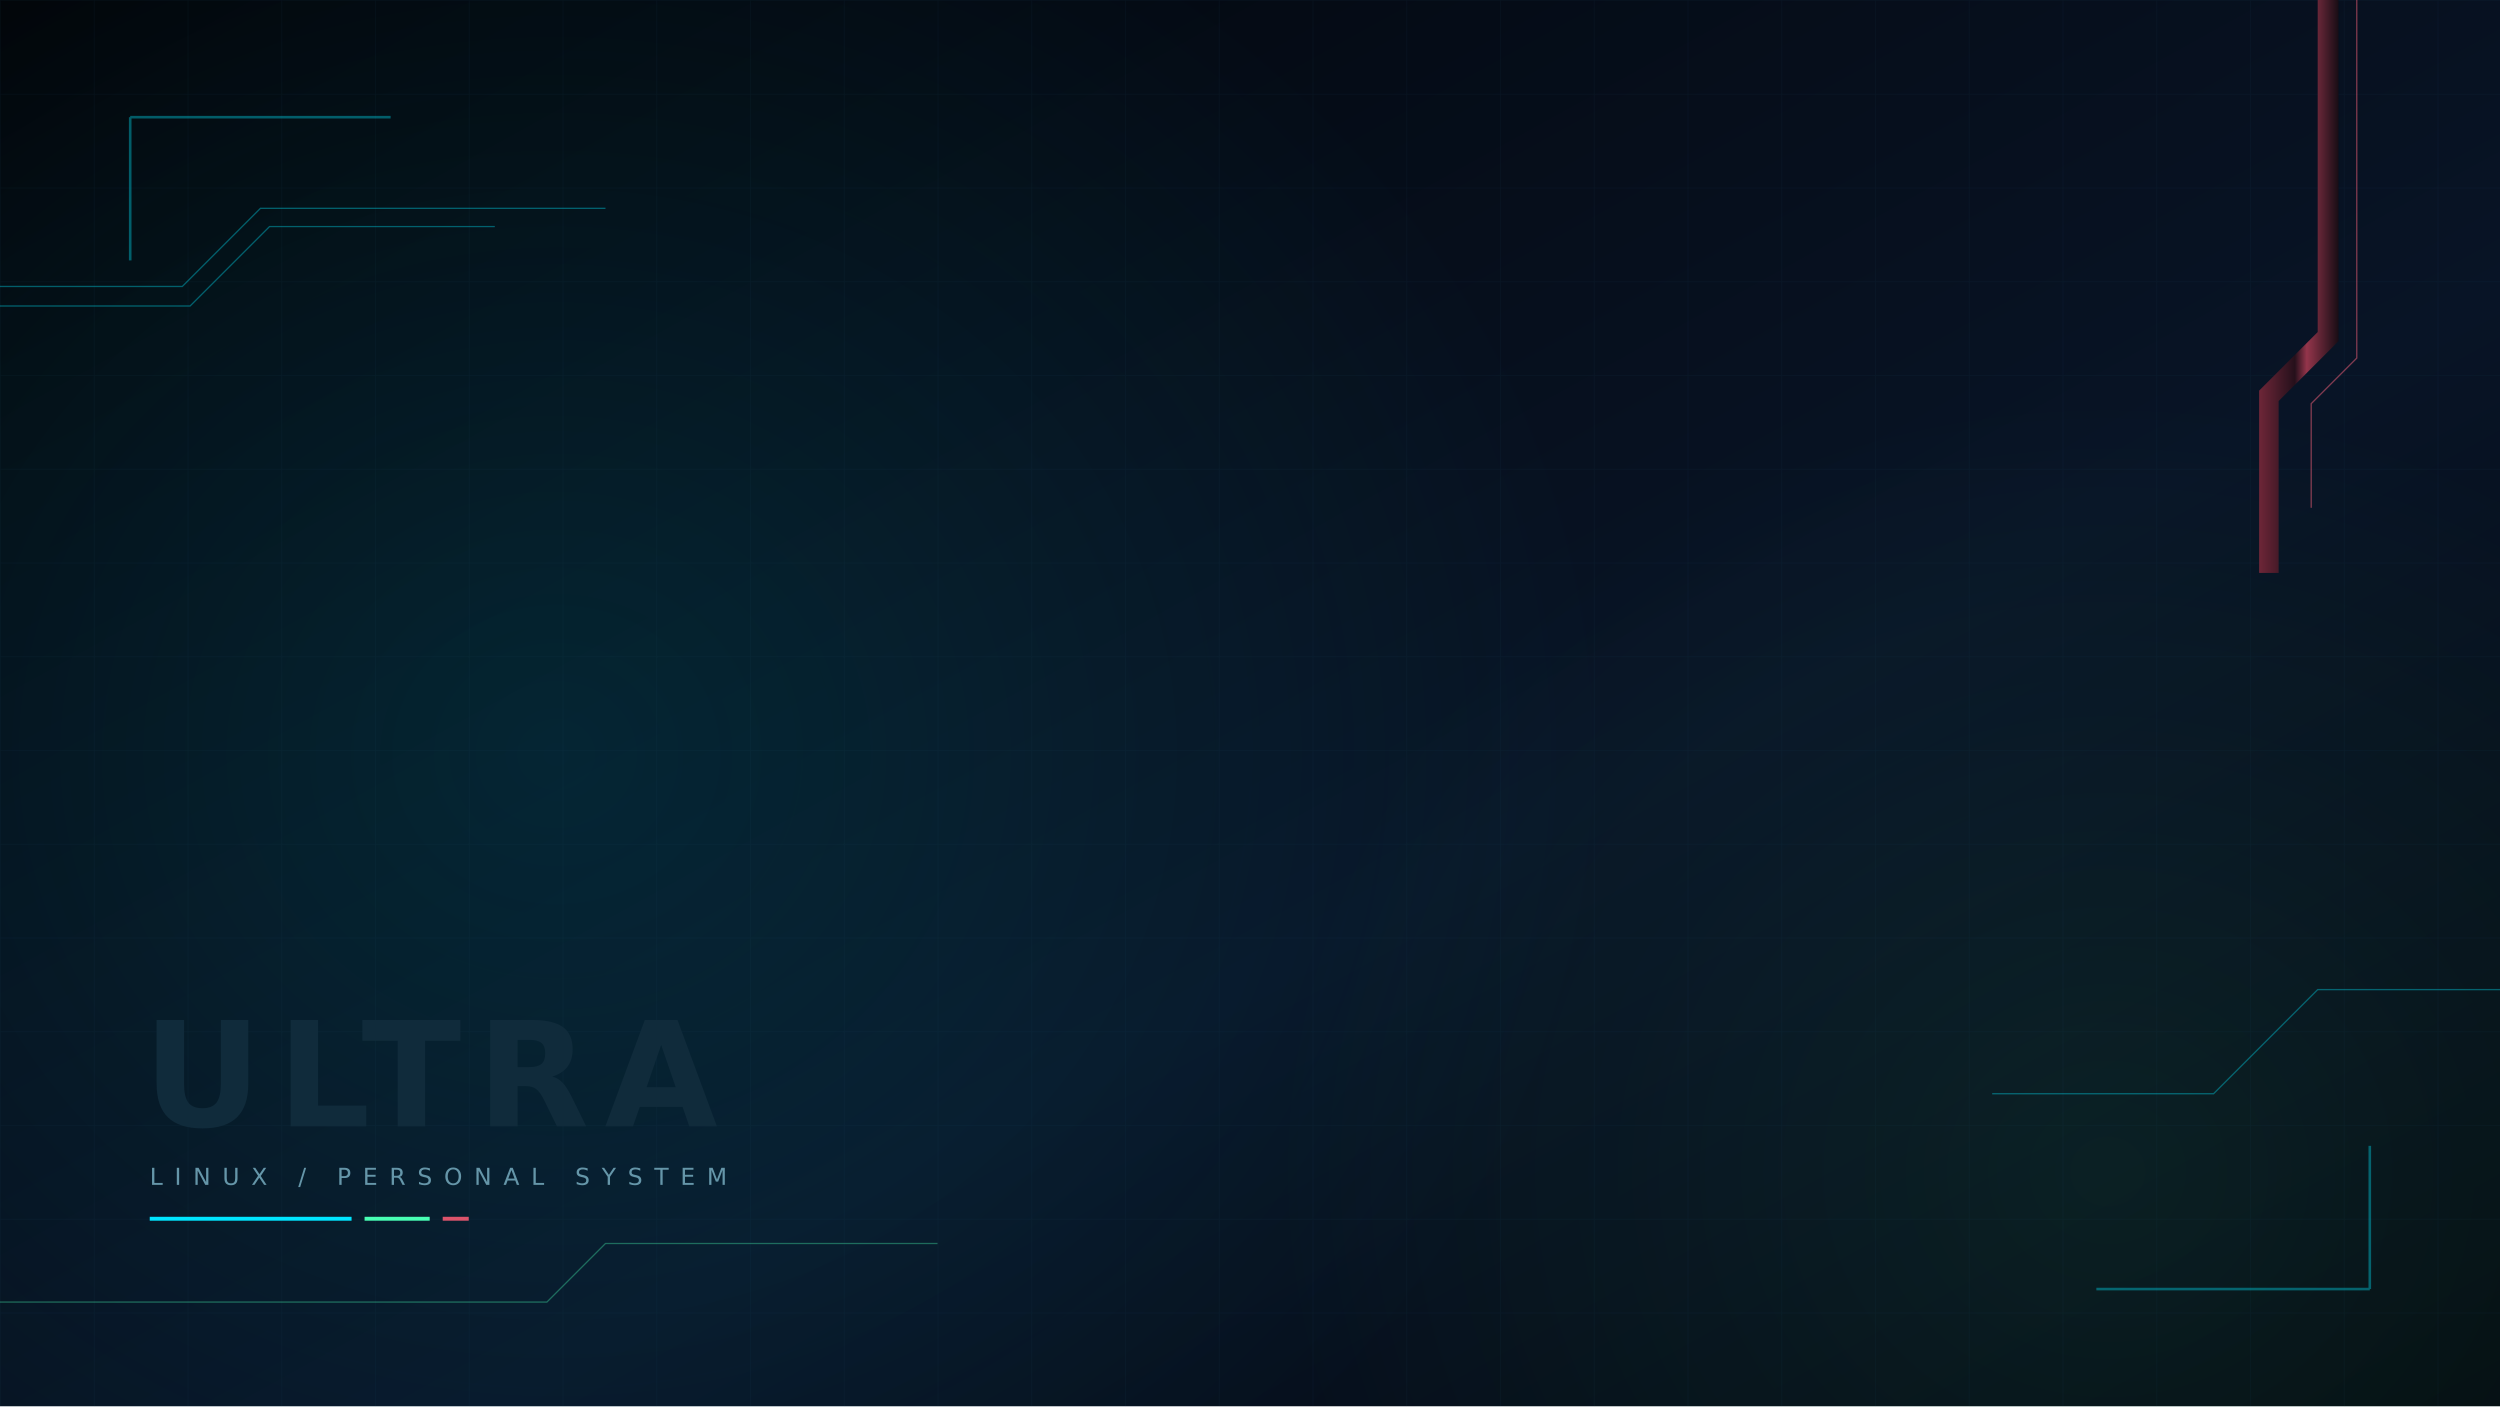
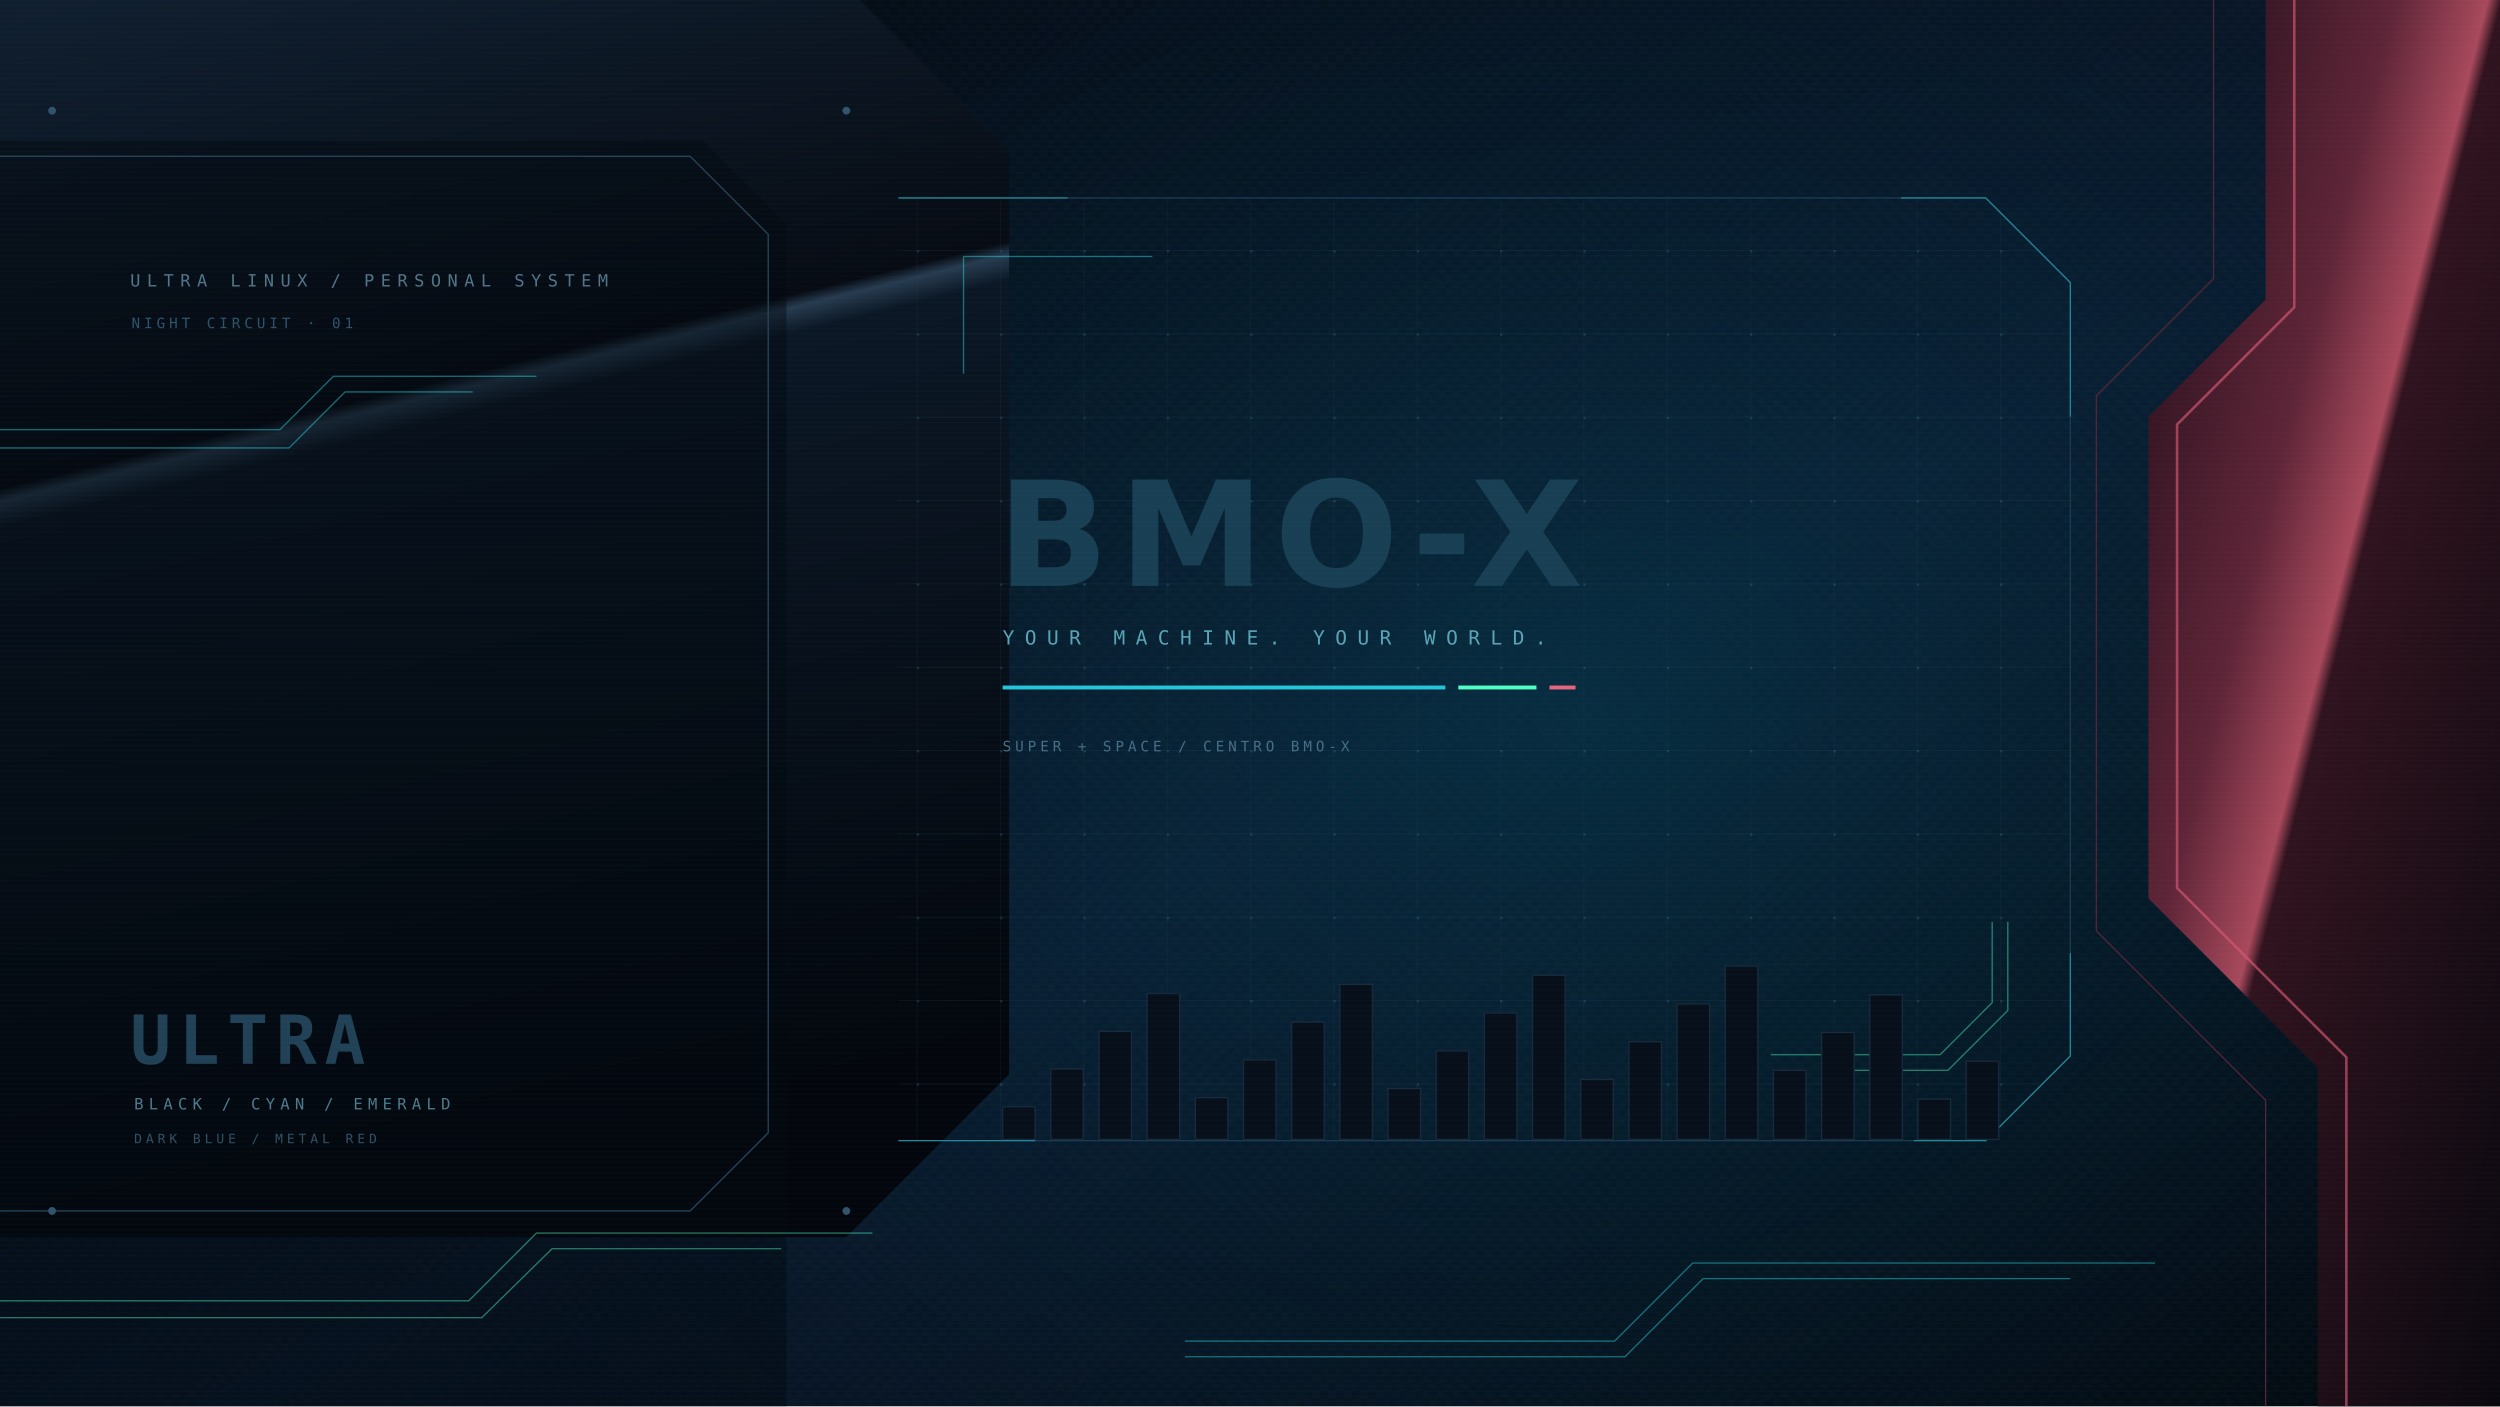
<svg xmlns="http://www.w3.org/2000/svg" width="1920" height="1080" viewBox="0 0 1920 1080">
  <defs>
-     <linearGradient id="base" x2="1" y2="1">
-       <stop stop-color="#020408" />
-       <stop offset=".6" stop-color="#081426" />
-       <stop offset="1" stop-color="#03080e" />
+     <linearGradient id="base" x2="100%" y2="100%">
+       <stop stop-color="#02050a" />
+       <stop offset=".55" stop-color="#09172a" />
+       <stop offset="1" stop-color="#02070c" />
    </linearGradient>
-     <radialGradient id="cyan">
-       <stop stop-color="#00d4e8" stop-opacity=".12" />
-       <stop offset="1" stop-color="#00d4e8" stop-opacity="0" />
+     <linearGradient id="metal" x2="20%" y2="100%">
+       <stop stop-color="#101f30" />
+       <stop offset=".38" stop-color="#070c14" />
+       <stop offset=".39" stop-color="#273c50" />
+       <stop offset=".41" stop-color="#0b1725" />
+       <stop offset="1" stop-color="#03070d" />
+     </linearGradient>
+     <linearGradient id="red" x2="100%" y2="100%">
+       <stop stop-color="#1a0b15" />
+       <stop offset=".35" stop-color="#5f2538" />
+       <stop offset=".48" stop-color="#a8495c" />
+       <stop offset=".5" stop-color="#30131e" />
+       <stop offset="1" stop-color="#0a080f" />
+     </linearGradient>
+     <radialGradient id="halo">
+       <stop stop-color="#007b93" stop-opacity=".22" />
+       <stop offset="1" stop-color="#004566" stop-opacity="0" />
    </radialGradient>
-     <radialGradient id="green">
-       <stop stop-color="#48ffb4" stop-opacity=".08" />
-       <stop offset="1" stop-color="#48ffb4" stop-opacity="0" />
-     </radialGradient>
-     <linearGradient id="metal">
-       <stop stop-color="#6e2638" />
-       <stop offset=".45" stop-color="#25101b" />
-       <stop offset=".6" stop-color="#94354b" />
-       <stop offset="1" stop-color="#180d15" />
-     </linearGradient>
-     <pattern id="grid" width="72" height="72" patternUnits="userSpaceOnUse">
-       <path d="M72 0H0V72" fill="none" stroke="#235674" stroke-opacity=".11" />
+     <pattern id="carbon" width="12" height="12" patternUnits="userSpaceOnUse">
+       <path d="M0 0h6v6H0zM6 6h6v6H6z" fill="#34506a" fill-opacity=".045" />
+     </pattern>
+     <pattern id="scan" width="4" height="4" patternUnits="userSpaceOnUse">
+       <path d="M0 0h4" stroke="#77c9df" stroke-opacity=".035" />
+     </pattern>
+     <pattern id="mesh" width="64" height="64" patternUnits="userSpaceOnUse">
+       <path d="M64 0H0V64" fill="none" stroke="#29516c" stroke-opacity=".18" />
+       <circle cx="1" cy="1" r="1" fill="#3c7b8c" fill-opacity=".3" />
    </pattern>
  </defs>
  <rect width="1920" height="1080" fill="url(#base)" />
-   <ellipse cx="430" cy="580" rx="800" ry="750" fill="url(#cyan)" />
-   <ellipse cx="1620" cy="900" rx="650" ry="600" fill="url(#green)" />
-   <rect width="1920" height="1080" fill="url(#grid)" />
-   <g fill="none" stroke="#00d4e8" stroke-opacity=".4">
-     <path d="M0 220H140L200 160H465M0 235H146L207 174H380M1920 760H1780L1700 840H1530" />
-     <path d="M100 90H300M100 90V200M1820 990H1610M1820 990V880" stroke-width="2" />
+   <ellipse cx="1220" cy="550" rx="1000" ry="800" fill="url(#halo)" />
+   <rect width="1920" height="1080" fill="url(#carbon)" />
+   <path d="M0 0H660L775 115V825L650 950H0Z" fill="url(#metal)" />
+   <path d="M0 108H540L604 172V1080H0Z" fill="#030910" fill-opacity=".46" />
+   <path d="M0 120H530L590 180V870L530 930H0" fill="none" stroke="#27445a" />
+   <path d="M1740 0V230L1650 320V690L1780 820V1080H1920V0Z" fill="url(#red)" />
+   <path d="M1762 0V236L1672 326V682L1802 812V1080" fill="none" stroke="#d65873" stroke-opacity=".65" stroke-width="2" />
+   <path d="M1700 0V214L1610 304V715L1740 845V1080" fill="none" stroke="#542438" />
+   <path d="M690 152H1525L1590 217V811L1525 876H690" fill="url(#mesh)" stroke="#193a50" />
+   <g fill="none" stroke="#2be5ef" stroke-opacity=".45">
+     <path d="M0 330H215L256 289H412M0 344H222L265 301H363M690 152H820M1460 152H1525L1590 217V320" />
+     <path d="M690 876H795M1470 876H1525L1590 811V732M740 197H885M740 197V287" />
+     <path d="M910 1030H1240L1300 970H1655M910 1042H1248L1308 982H1590" />
  </g>
-   <path d="M1780 0V255L1735 300V440H1750V308L1796 262V0Z" fill="url(#metal)" />
-   <path d="M1810 0V275L1775 310V390" fill="none" stroke="#e65b73" stroke-opacity=".55" />
-   <path d="M0 1000H420L465 955H720" fill="none" stroke="#48ffb4" stroke-opacity=".35" />
-   <g font-family="DejaVu Sans, sans-serif">
-     <text x="110" y="865" fill="#102b3b" font-size="112" font-weight="bold" letter-spacing="12">ULTRA</text>
-     <text x="115" y="910" fill="#6596a9" font-size="18" letter-spacing="9">LINUX / PERSONAL SYSTEM</text>
-     <path d="M115 936H270" stroke="#00e5ff" stroke-width="3" />
-     <path d="M280 936H330" stroke="#48ffb4" stroke-width="3" />
-     <path d="M340 936H360" stroke="#dc546b" stroke-width="3" />
+   <g fill="none" stroke="#4fffc5" stroke-opacity=".45">
+     <path d="M0 999H360L412 947H670M0 1012H370L424 959H600" />
+     <path d="M1530 708V770L1490 810H1360M1542 708V776L1496 822H1410" />
  </g>
+   <g fill="#070f1a" stroke="#172a3c" stroke-width="1">
+     <path d="M770 875v-25h25v25z" />
+     <path d="M807 875v-54h25v54z" />
+     <path d="M844 875v-83h25v83z" />
+     <path d="M881 875v-112h25v112z" />
+     <path d="M918 875v-32h25v32z" />
+     <path d="M955 875v-61h25v61z" />
+     <path d="M992 875v-90h25v90z" />
+     <path d="M1029 875v-119h25v119z" />
+     <path d="M1066 875v-39h25v39z" />
+     <path d="M1103 875v-68h25v68z" />
+     <path d="M1140 875v-97h25v97z" />
+     <path d="M1177 875v-126h25v126z" />
+     <path d="M1214 875v-46h25v46z" />
+     <path d="M1251 875v-75h25v75z" />
+     <path d="M1288 875v-104h25v104z" />
+     <path d="M1325 875v-133h25v133z" />
+     <path d="M1362 875v-53h25v53z" />
+     <path d="M1399 875v-82h25v82z" />
+     <path d="M1436 875v-111h25v111z" />
+     <path d="M1473 875v-31h25v31z" />
+     <path d="M1510 875v-60h25v60z" />
+   </g>
+   <g font-family="DejaVu Sans Mono, monospace">
+     <text x="100" y="220" font-size="13" fill="#52758b" letter-spacing="5">ULTRA LINUX / PERSONAL SYSTEM</text>
+     <text x="101" y="252" font-size="11" fill="#2e536c" letter-spacing="3">NIGHT CIRCUIT · 01</text>
+     <text x="766" y="450" font-family="DejaVu Sans, sans-serif" font-size="112" font-weight="bold" fill="#183f53" letter-spacing="8">BMO-X</text>
+     <text x="770" y="495" font-size="15" fill="#59a5b6" letter-spacing="8">YOUR MACHINE. YOUR WORLD.</text>
+     <path d="M770 528H1110" stroke="#23c5db" stroke-width="3" />
+     <path d="M1120 528H1180" stroke="#4fffc5" stroke-width="3" />
+     <path d="M1190 528H1210" stroke="#e66580" stroke-width="3" />
+     <text x="770" y="577" font-size="11" fill="#466e88" letter-spacing="3">SUPER + SPACE  /  CENTRO BMO-X</text>
+     <text x="100" y="817" font-size="52" fill="#214157" font-weight="bold" letter-spacing="6">ULTRA</text>
+     <text x="103" y="852" font-size="12" fill="#4c7b8c" letter-spacing="4">BLACK / CYAN / EMERALD</text>
+     <text x="103" y="878" font-size="10" fill="#325063" letter-spacing="3">DARK BLUE / METAL RED</text>
+   </g>
+   <g fill="#31536b">
+     <circle cx="40" cy="85" r="3" />
+     <circle cx="650" cy="85" r="3" />
+     <circle cx="40" cy="930" r="3" />
+     <circle cx="650" cy="930" r="3" />
+   </g>
+   <rect width="1920" height="1080" fill="url(#scan)" />
</svg>
